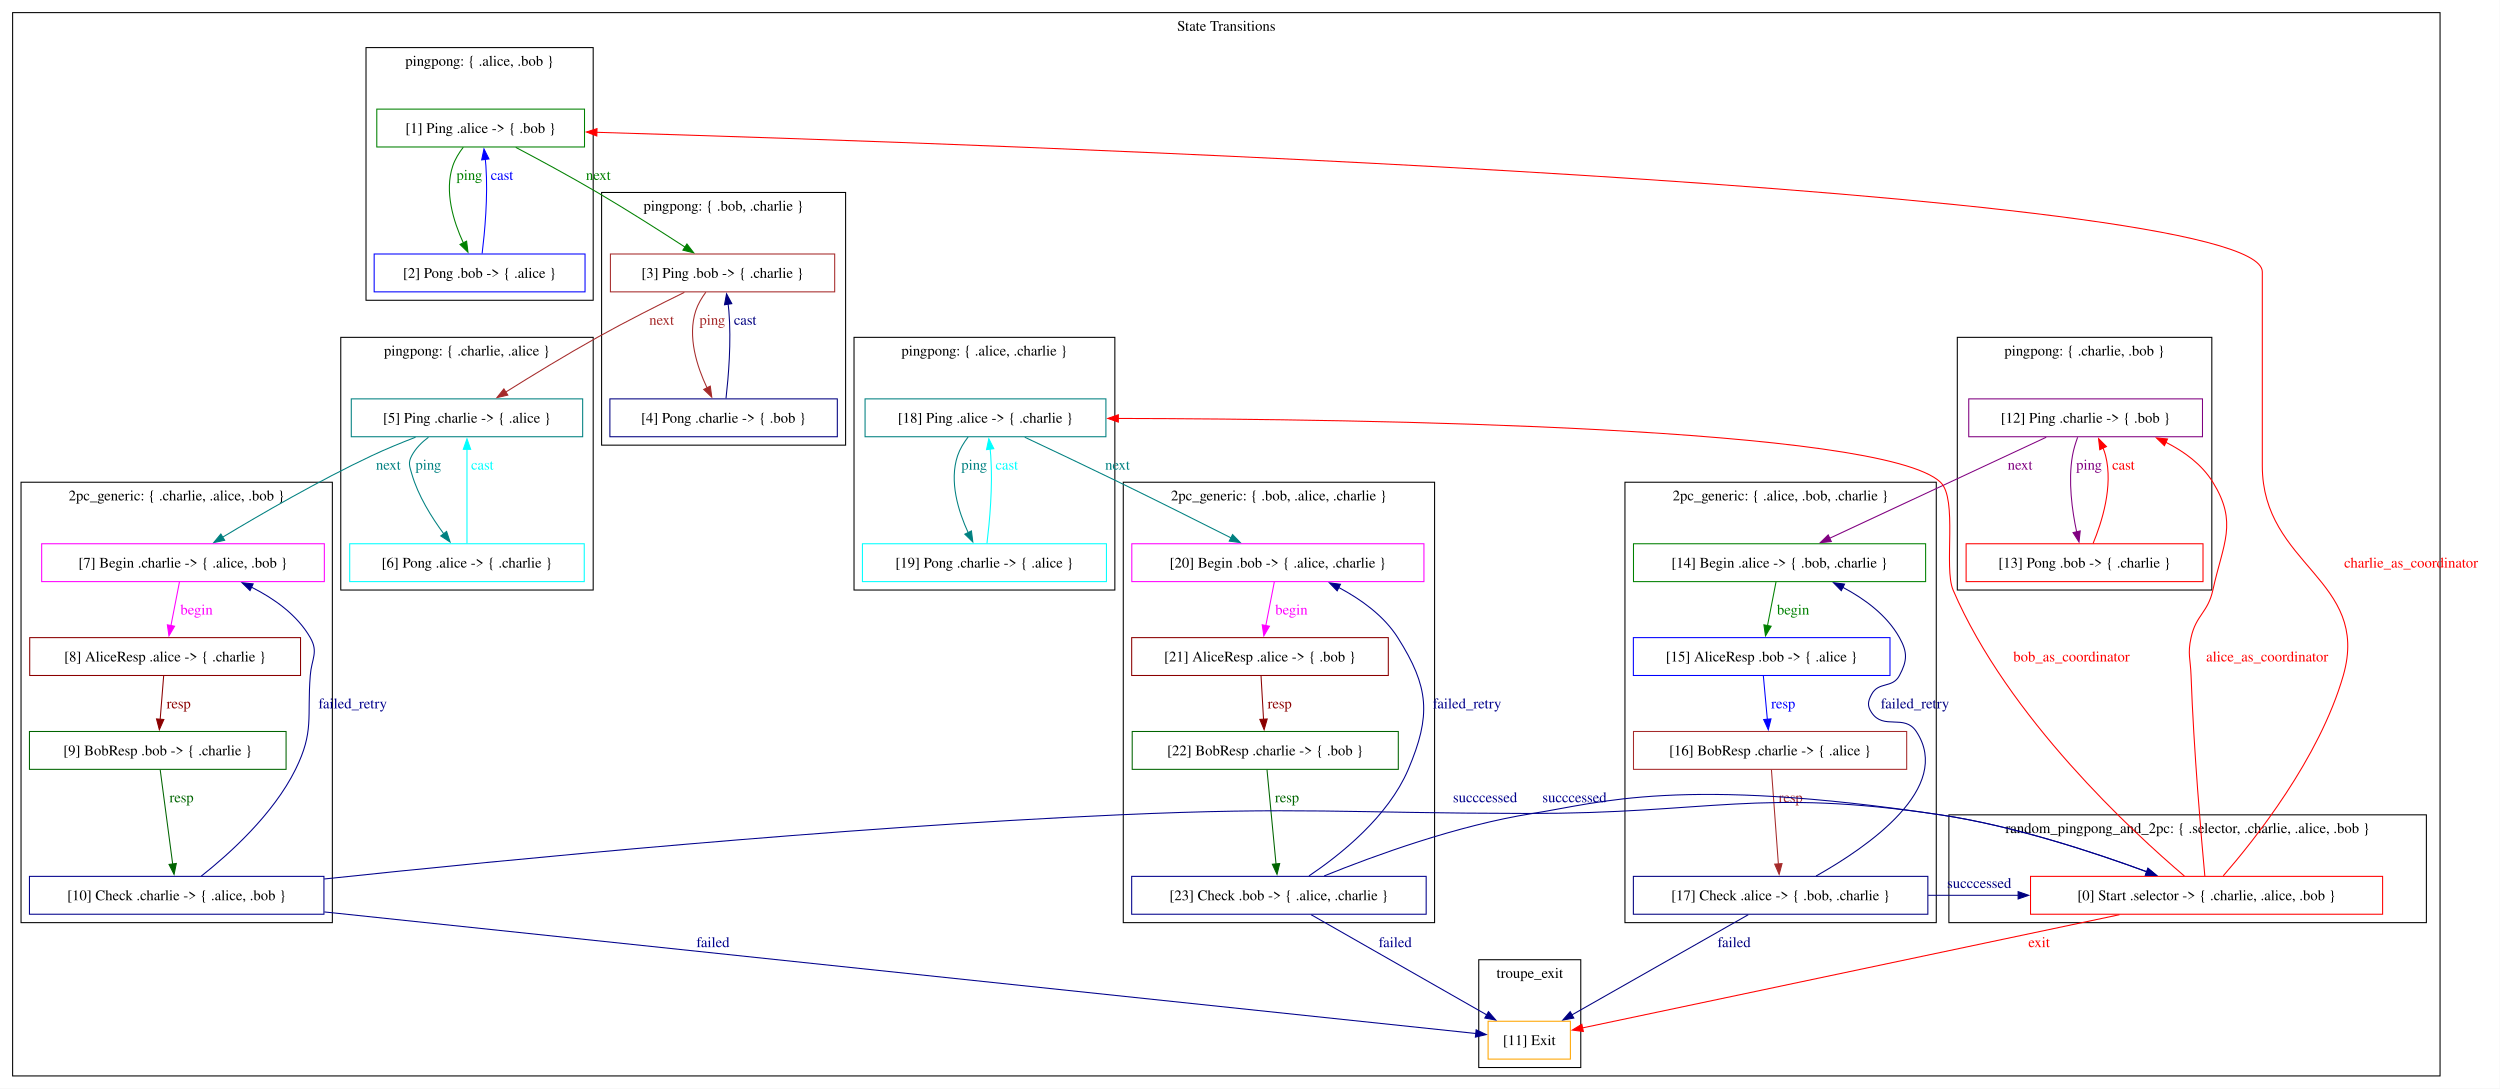
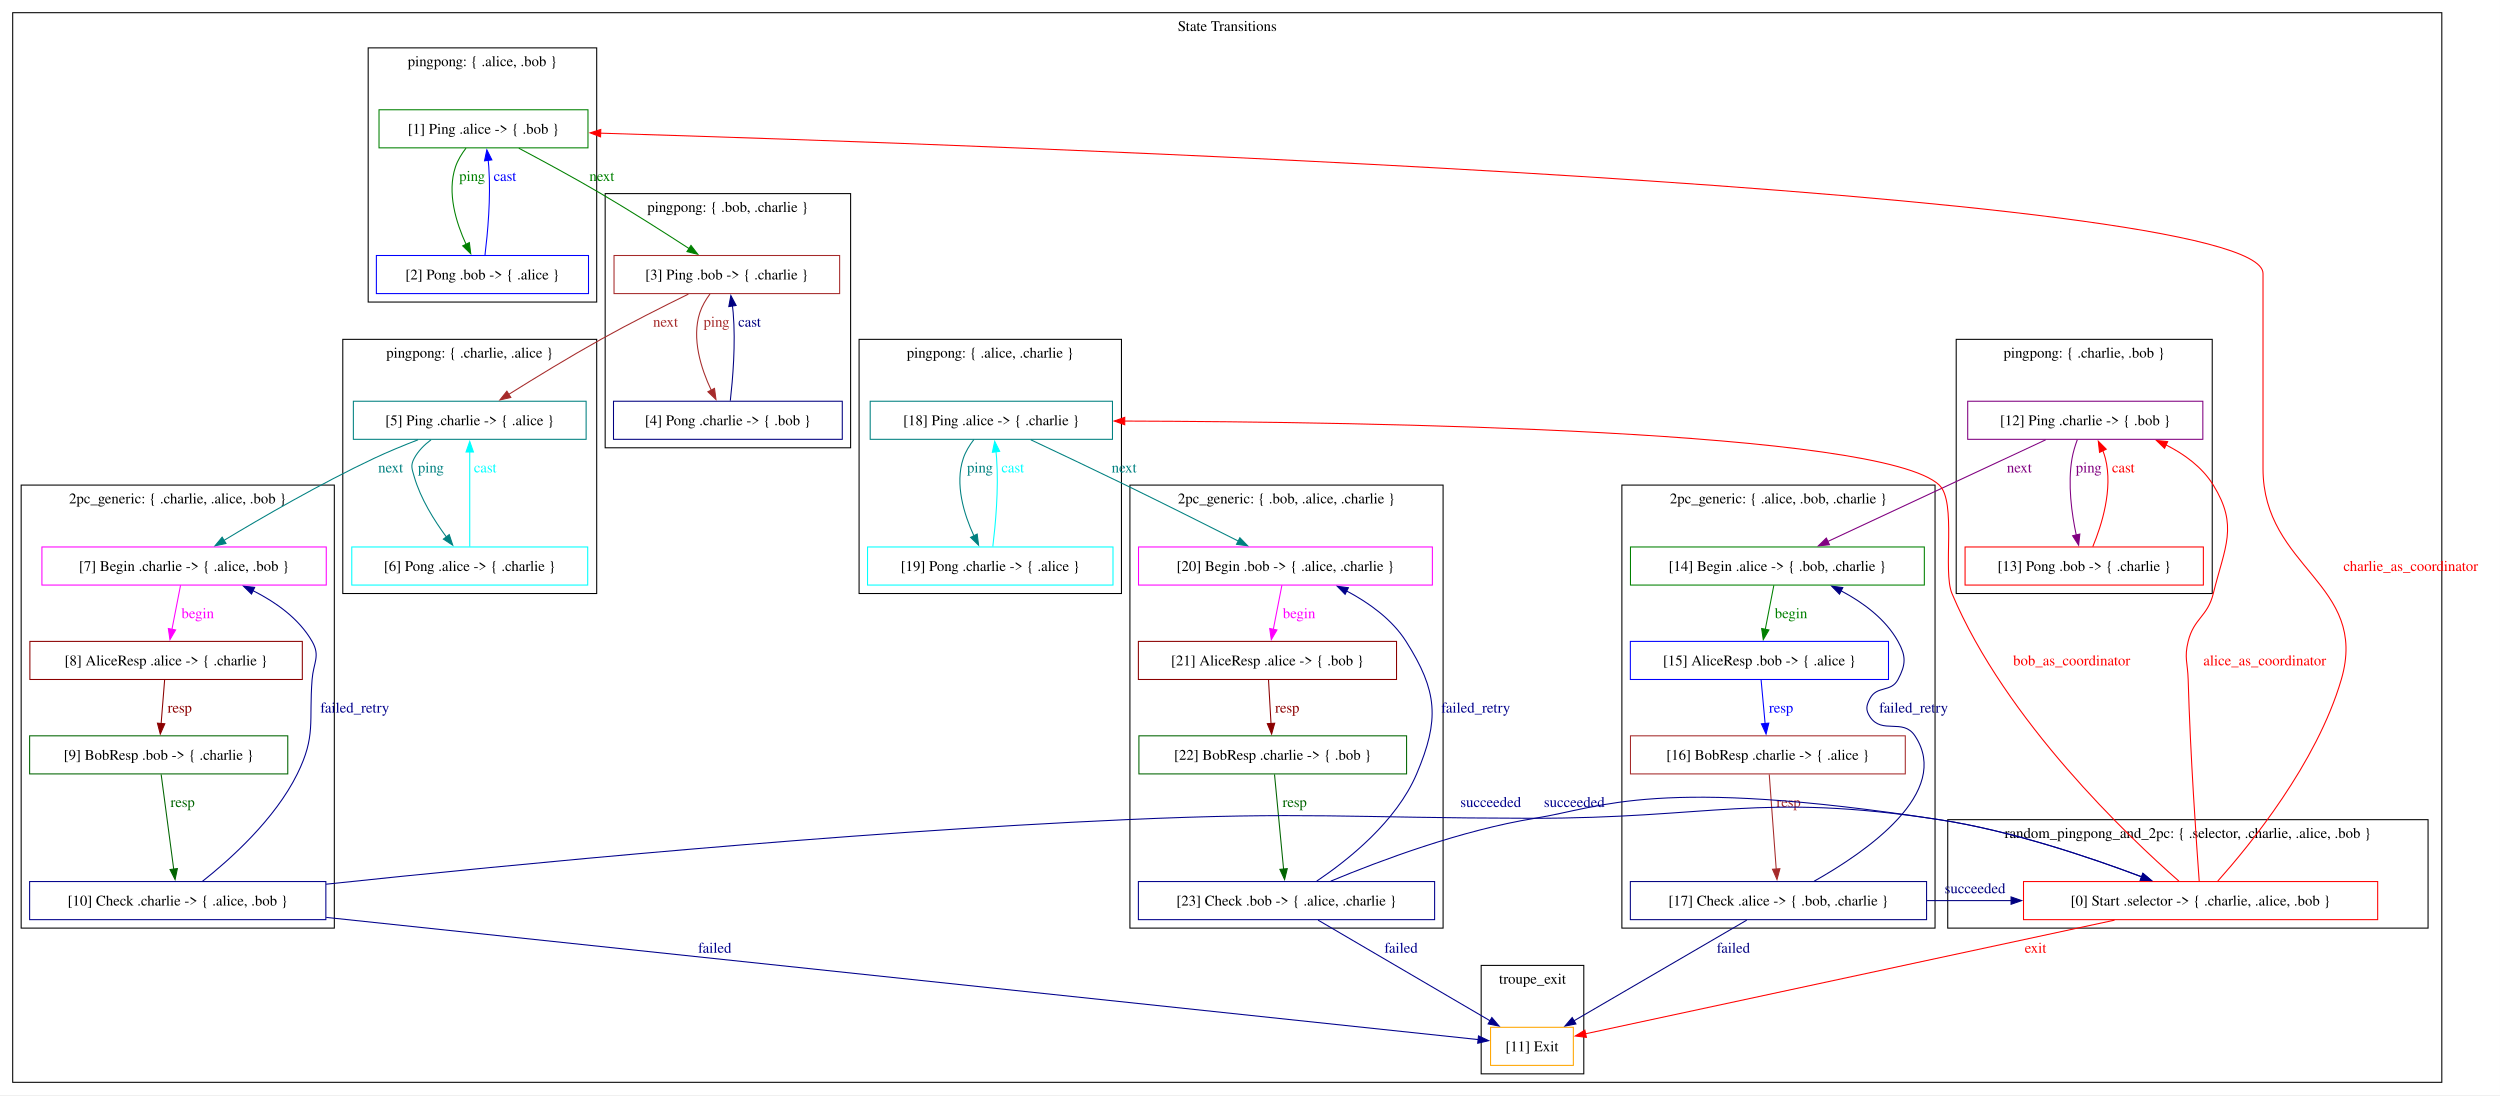
- <svg xmlns="http://www.w3.org/2000/svg" width="2377pt" height="1035pt" viewBox="0.00 0.00 2377.00 1035.00">
+ <svg xmlns="http://www.w3.org/2000/svg" width="2363pt" height="1035pt" viewBox="0.00 0.00 2363.00 1035.00">
  <g id="graph0" class="graph" transform="scale(1 1) rotate(0) translate(4 1031)">
-     <polygon fill="white" stroke="none" points="-4,4 -4,-1031 2372.71,-1031 2372.71,4 -4,4" />
+     <polygon fill="white" stroke="none" points="-4,4 -4,-1031 2358.91,-1031 2358.91,4 -4,4" />
    <g id="clust1" class="cluster">
-       <polygon fill="none" stroke="black" points="8,-8 8,-1019 2316,-1019 2316,-8 8,-8" />
-       <text xml:space="preserve" text-anchor="middle" x="1162" y="-1001.7" font-family="Times,serif" font-size="14.00">State Transitions</text>
+       <polygon fill="none" stroke="black" points="8,-8 8,-1019 2304,-1019 2304,-8 8,-8" />
+       <text xml:space="preserve" text-anchor="middle" x="1156" y="-1001.7" font-family="Times,serif" font-size="14.00">State Transitions</text>
    </g>
    <g id="clust2" class="cluster">
-       <polygon fill="none" stroke="black" points="1541,-153.75 1541,-572.5 1837,-572.5 1837,-153.75 1541,-153.75" />
-       <text xml:space="preserve" text-anchor="middle" x="1689" y="-555.2" font-family="Times,serif" font-size="14.00">2pc_generic: { .alice, .bob, .charlie }</text>
+       <polygon fill="none" stroke="black" points="1529,-153.75 1529,-572.5 1825,-572.5 1825,-153.75 1529,-153.75" />
+       <text xml:space="preserve" text-anchor="middle" x="1677" y="-555.2" font-family="Times,serif" font-size="14.00">2pc_generic: { .alice, .bob, .charlie }</text>
    </g>
    <g id="clust3" class="cluster">
      <polygon fill="none" stroke="black" points="1064,-153.75 1064,-572.5 1360,-572.5 1360,-153.75 1064,-153.75" />
      <text xml:space="preserve" text-anchor="middle" x="1212" y="-555.2" font-family="Times,serif" font-size="14.00">2pc_generic: { .bob, .alice, .charlie }</text>
    </g>
    <g id="clust4" class="cluster">
      <polygon fill="none" stroke="black" points="16,-153.75 16,-572.5 312,-572.5 312,-153.75 16,-153.75" />
      <text xml:space="preserve" text-anchor="middle" x="164" y="-555.2" font-family="Times,serif" font-size="14.00">2pc_generic: { .charlie, .alice, .bob }</text>
    </g>
    <g id="clust5" class="cluster">
      <polygon fill="none" stroke="black" points="344,-745.5 344,-985.75 560,-985.75 560,-745.5 344,-745.5" />
      <text xml:space="preserve" text-anchor="middle" x="452" y="-968.45" font-family="Times,serif" font-size="14.00">pingpong: { .alice, .bob }</text>
    </g>
    <g id="clust6" class="cluster">
      <polygon fill="none" stroke="black" points="808,-470 808,-710.25 1056,-710.25 1056,-470 808,-470" />
      <text xml:space="preserve" text-anchor="middle" x="932" y="-692.95" font-family="Times,serif" font-size="14.00">pingpong: { .alice, .charlie }</text>
    </g>
    <g id="clust7" class="cluster">
      <polygon fill="none" stroke="black" points="568,-607.75 568,-848 800,-848 800,-607.75 568,-607.75" />
      <text xml:space="preserve" text-anchor="middle" x="684" y="-830.7" font-family="Times,serif" font-size="14.00">pingpong: { .bob, .charlie }</text>
    </g>
    <g id="clust8" class="cluster">
      <polygon fill="none" stroke="black" points="320,-470 320,-710.25 560,-710.25 560,-470 320,-470" />
      <text xml:space="preserve" text-anchor="middle" x="440" y="-692.95" font-family="Times,serif" font-size="14.00">pingpong: { .charlie, .alice }</text>
    </g>
    <g id="clust9" class="cluster">
-       <polygon fill="none" stroke="black" points="1857,-470 1857,-710.25 2099,-710.25 2099,-470 1857,-470" />
-       <text xml:space="preserve" text-anchor="middle" x="1978" y="-692.95" font-family="Times,serif" font-size="14.00">pingpong: { .charlie, .bob }</text>
+       <polygon fill="none" stroke="black" points="1845,-470 1845,-710.25 2087,-710.25 2087,-470 1845,-470" />
+       <text xml:space="preserve" text-anchor="middle" x="1966" y="-692.95" font-family="Times,serif" font-size="14.00">pingpong: { .charlie, .bob }</text>
    </g>
    <g id="clust10" class="cluster">
-       <polygon fill="none" stroke="black" points="1849,-153.75 1849,-256.25 2303,-256.25 2303,-153.75 1849,-153.75" />
-       <text xml:space="preserve" text-anchor="middle" x="2076" y="-238.95" font-family="Times,serif" font-size="14.00">random_pingpong_and_2pc: { .selector, .charlie, .alice, .bob }</text>
+       <polygon fill="none" stroke="black" points="1837,-153.75 1837,-256.25 2291,-256.25 2291,-153.75 1837,-153.75" />
+       <text xml:space="preserve" text-anchor="middle" x="2064" y="-238.95" font-family="Times,serif" font-size="14.00">random_pingpong_and_2pc: { .selector, .charlie, .alice, .bob }</text>
    </g>
    <g id="clust11" class="cluster">
-       <polygon fill="none" stroke="black" points="1402,-16 1402,-118.5 1499,-118.5 1499,-16 1402,-16" />
-       <text xml:space="preserve" text-anchor="middle" x="1450.5" y="-101.2" font-family="Times,serif" font-size="14.00">troupe_exit</text>
+       <polygon fill="none" stroke="black" points="1396,-16 1396,-118.5 1493,-118.5 1493,-16 1396,-16" />
+       <text xml:space="preserve" text-anchor="middle" x="1444.5" y="-101.2" font-family="Times,serif" font-size="14.00">troupe_exit</text>
    </g>
    <g id="node1" class="node">
-       <polygon fill="none" stroke="green" points="1826.88,-514 1549.12,-514 1549.12,-478 1826.88,-478 1826.88,-514" />
-       <text xml:space="preserve" text-anchor="middle" x="1688" y="-491.32" font-family="Times,serif" font-size="14.00">[14] Begin .alice -&gt; { .bob, .charlie }</text>
+       <polygon fill="none" stroke="green" points="1814.88,-514 1537.12,-514 1537.12,-478 1814.88,-478 1814.88,-514" />
+       <text xml:space="preserve" text-anchor="middle" x="1676" y="-491.32" font-family="Times,serif" font-size="14.00">[14] Begin .alice -&gt; { .bob, .charlie }</text>
    </g>
    <g id="node2" class="node">
-       <polygon fill="none" stroke="blue" points="1793,-424.75 1549,-424.75 1549,-388.75 1793,-388.75 1793,-424.75" />
-       <text xml:space="preserve" text-anchor="middle" x="1671" y="-402.07" font-family="Times,serif" font-size="14.00">[15] AliceResp .bob -&gt; { .alice }</text>
+       <polygon fill="none" stroke="blue" points="1781,-424.75 1537,-424.75 1537,-388.75 1781,-388.75 1781,-424.75" />
+       <text xml:space="preserve" text-anchor="middle" x="1659" y="-402.07" font-family="Times,serif" font-size="14.00">[15] AliceResp .bob -&gt; { .alice }</text>
    </g>
    <g id="edge23" class="edge">
-       <path fill="none" stroke="green" d="M1684.64,-477.76C1682.34,-465.93 1679.22,-449.95 1676.55,-436.25" />
-       <polygon fill="green" stroke="green" points="1679.99,-435.58 1674.64,-426.44 1673.12,-436.92 1679.99,-435.58" />
-       <text xml:space="preserve" text-anchor="middle" x="1700.9" y="-446.7" font-family="Times,serif" font-size="14.00" fill="green">begin</text>
+       <path fill="none" stroke="green" d="M1672.64,-477.76C1670.34,-465.93 1667.22,-449.95 1664.55,-436.25" />
+       <polygon fill="green" stroke="green" points="1667.99,-435.58 1662.64,-426.44 1661.12,-436.92 1667.99,-435.58" />
+       <text xml:space="preserve" text-anchor="middle" x="1688.9" y="-446.7" font-family="Times,serif" font-size="14.00" fill="green">begin</text>
    </g>
    <g id="node3" class="node">
-       <polygon fill="none" stroke="brown" points="1808.88,-335.5 1549.12,-335.5 1549.12,-299.5 1808.88,-299.5 1808.88,-335.5" />
-       <text xml:space="preserve" text-anchor="middle" x="1679" y="-312.82" font-family="Times,serif" font-size="14.00">[16] BobResp .charlie -&gt; { .alice }</text>
+       <polygon fill="none" stroke="brown" points="1796.88,-335.5 1537.12,-335.5 1537.12,-299.5 1796.88,-299.5 1796.88,-335.5" />
+       <text xml:space="preserve" text-anchor="middle" x="1667" y="-312.82" font-family="Times,serif" font-size="14.00">[16] BobResp .charlie -&gt; { .alice }</text>
    </g>
    <g id="edge24" class="edge">
-       <path fill="none" stroke="blue" d="M1672.58,-388.51C1673.67,-376.68 1675.13,-360.7 1676.39,-347" />
-       <polygon fill="blue" stroke="blue" points="1679.86,-347.49 1677.28,-337.21 1672.89,-346.85 1679.86,-347.49" />
-       <text xml:space="preserve" text-anchor="middle" x="1691.47" y="-357.45" font-family="Times,serif" font-size="14.00" fill="blue">resp</text>
+       <path fill="none" stroke="blue" d="M1660.58,-388.51C1661.67,-376.68 1663.13,-360.7 1664.39,-347" />
+       <polygon fill="blue" stroke="blue" points="1667.86,-347.49 1665.28,-337.21 1660.89,-346.85 1667.86,-347.49" />
+       <text xml:space="preserve" text-anchor="middle" x="1679.47" y="-357.45" font-family="Times,serif" font-size="14.00" fill="blue">resp</text>
    </g>
    <g id="node4" class="node">
-       <polygon fill="none" stroke="navy" points="1829,-197.75 1549,-197.75 1549,-161.75 1829,-161.75 1829,-197.75" />
-       <text xml:space="preserve" text-anchor="middle" x="1689" y="-175.07" font-family="Times,serif" font-size="14.00">[17] Check .alice -&gt; { .bob, .charlie }</text>
+       <polygon fill="none" stroke="navy" points="1817,-197.75 1537,-197.75 1537,-161.75 1817,-161.75 1817,-197.75" />
+       <text xml:space="preserve" text-anchor="middle" x="1677" y="-175.07" font-family="Times,serif" font-size="14.00">[17] Check .alice -&gt; { .bob, .charlie }</text>
    </g>
    <g id="edge25" class="edge">
-       <path fill="none" stroke="brown" d="M1680.29,-299.03C1681.95,-276.43 1684.88,-236.74 1686.87,-209.62" />
-       <polygon fill="brown" stroke="brown" points="1690.36,-209.89 1687.61,-199.66 1683.38,-209.38 1690.36,-209.89" />
-       <text xml:space="preserve" text-anchor="middle" x="1698.56" y="-268.2" font-family="Times,serif" font-size="14.00" fill="brown">resp</text>
+       <path fill="none" stroke="brown" d="M1668.29,-299.03C1669.95,-276.43 1672.88,-236.74 1674.87,-209.62" />
+       <polygon fill="brown" stroke="brown" points="1678.36,-209.89 1675.61,-199.66 1671.38,-209.38 1678.36,-209.89" />
+       <text xml:space="preserve" text-anchor="middle" x="1686.56" y="-268.2" font-family="Times,serif" font-size="14.00" fill="brown">resp</text>
    </g>
    <g id="edge28" class="edge">
-       <path fill="none" stroke="navy" d="M1722.71,-198.08C1771.8,-225.68 1853.45,-281.99 1818,-335.5 1806.67,-352.6 1786.83,-336.4 1775.5,-353.5 1771.27,-359.89 1771.91,-363.97 1775.5,-370.75 1782.16,-383.33 1795.34,-376.17 1802,-388.75 1809.49,-402.89 1809.8,-410.78 1802,-424.75 1790.17,-445.94 1769.02,-461.54 1748.13,-472.57" />
-       <polygon fill="navy" stroke="navy" points="1746.69,-469.37 1739.29,-476.95 1749.8,-475.64 1746.69,-469.37" />
-       <text xml:space="preserve" text-anchor="middle" x="1816.75" y="-357.45" font-family="Times,serif" font-size="14.00" fill="navy">failed_retry</text>
+       <path fill="none" stroke="navy" d="M1710.71,-198.08C1759.8,-225.68 1841.45,-281.99 1806,-335.5 1794.67,-352.6 1774.83,-336.4 1763.5,-353.5 1759.27,-359.89 1759.91,-363.97 1763.5,-370.75 1770.16,-383.33 1783.34,-376.17 1790,-388.75 1797.49,-402.89 1797.8,-410.78 1790,-424.75 1778.17,-445.94 1757.02,-461.54 1736.13,-472.57" />
+       <polygon fill="navy" stroke="navy" points="1734.69,-469.37 1727.29,-476.95 1737.8,-475.64 1734.69,-469.37" />
+       <text xml:space="preserve" text-anchor="middle" x="1804.75" y="-357.45" font-family="Times,serif" font-size="14.00" fill="navy">failed_retry</text>
    </g>
    <g id="node23" class="node">
-       <polygon fill="none" stroke="red" points="2261.38,-197.75 1926.62,-197.75 1926.62,-161.75 2261.38,-161.75 2261.38,-197.75" />
-       <text xml:space="preserve" text-anchor="middle" x="2094" y="-175.07" font-family="Times,serif" font-size="14.00">[0] Start .selector -&gt; { .charlie, .alice, .bob }</text>
+       <polygon fill="none" stroke="red" points="2243.38,-197.75 1908.62,-197.75 1908.62,-161.75 2243.38,-161.75 2243.38,-197.75" />
+       <text xml:space="preserve" text-anchor="middle" x="2076" y="-175.07" font-family="Times,serif" font-size="14.00">[0] Start .selector -&gt; { .charlie, .alice, .bob }</text>
    </g>
    <g id="edge26" class="edge">
-       <path fill="none" stroke="navy" d="M1829.23,-179.75C1856.87,-179.75 1886.23,-179.75 1914.95,-179.75" />
-       <polygon fill="navy" stroke="navy" points="1914.83,-183.25 1924.83,-179.75 1914.83,-176.25 1914.83,-183.25" />
-       <text xml:space="preserve" text-anchor="middle" x="1877.81" y="-186.7" font-family="Times,serif" font-size="14.00" fill="navy">succcessed</text>
+       <path fill="none" stroke="navy" d="M1817.39,-179.75C1843.12,-179.75 1870.29,-179.75 1896.97,-179.75" />
+       <polygon fill="navy" stroke="navy" points="1896.85,-183.25 1906.85,-179.75 1896.85,-176.25 1896.85,-183.25" />
+       <text xml:space="preserve" text-anchor="middle" x="1862.81" y="-186.7" font-family="Times,serif" font-size="14.00" fill="navy">succeeded</text>
    </g>
    <g id="node24" class="node">
-       <polygon fill="none" stroke="orange" points="1489.12,-60 1410.88,-60 1410.88,-24 1489.12,-24 1489.12,-60" />
-       <text xml:space="preserve" text-anchor="middle" x="1450" y="-37.33" font-family="Times,serif" font-size="14.00">[11] Exit</text>
+       <polygon fill="none" stroke="orange" points="1483.12,-60 1404.88,-60 1404.88,-24 1483.12,-24 1483.12,-60" />
+       <text xml:space="preserve" text-anchor="middle" x="1444" y="-37.33" font-family="Times,serif" font-size="14.00">[11] Exit</text>
    </g>
    <g id="edge27" class="edge">
-       <path fill="none" stroke="navy" d="M1658.24,-161.28C1615.49,-137 1538.02,-92.99 1490.57,-66.04" />
-       <polygon fill="navy" stroke="navy" points="1492.38,-63.05 1481.95,-61.15 1488.92,-69.13 1492.38,-63.05" />
-       <text xml:space="preserve" text-anchor="middle" x="1644.78" y="-130.45" font-family="Times,serif" font-size="14.00" fill="navy">failed</text>
+       <path fill="none" stroke="navy" d="M1647.02,-161.28C1605.34,-137 1529.81,-92.99 1483.55,-66.04" />
+       <polygon fill="navy" stroke="navy" points="1485.58,-63.17 1475.18,-61.16 1482.05,-69.22 1485.58,-63.17" />
+       <text xml:space="preserve" text-anchor="middle" x="1634.39" y="-130.45" font-family="Times,serif" font-size="14.00" fill="navy">failed</text>
    </g>
    <g id="node5" class="node">
      <polygon fill="none" stroke="magenta" points="1349.88,-514 1072.12,-514 1072.12,-478 1349.88,-478 1349.88,-514" />
      <text xml:space="preserve" text-anchor="middle" x="1211" y="-491.32" font-family="Times,serif" font-size="14.00">[20] Begin .bob -&gt; { .alice, .charlie }</text>
    </g>
    <g id="node6" class="node">
      <polygon fill="none" stroke="darkred" points="1316,-424.75 1072,-424.75 1072,-388.75 1316,-388.75 1316,-424.75" />
      <text xml:space="preserve" text-anchor="middle" x="1194" y="-402.07" font-family="Times,serif" font-size="14.00">[21] AliceResp .alice -&gt; { .bob }</text>
    </g>
    <g id="edge32" class="edge">
      <path fill="none" stroke="magenta" d="M1207.64,-477.76C1205.34,-465.93 1202.22,-449.95 1199.55,-436.25" />
      <polygon fill="magenta" stroke="magenta" points="1202.99,-435.58 1197.64,-426.44 1196.12,-436.92 1202.99,-435.58" />
      <text xml:space="preserve" text-anchor="middle" x="1223.9" y="-446.7" font-family="Times,serif" font-size="14.00" fill="magenta">begin</text>
    </g>
    <g id="node7" class="node">
      <polygon fill="none" stroke="darkgreen" points="1325.5,-335.5 1072.5,-335.5 1072.5,-299.5 1325.5,-299.5 1325.5,-335.5" />
      <text xml:space="preserve" text-anchor="middle" x="1199" y="-312.82" font-family="Times,serif" font-size="14.00">[22] BobResp .charlie -&gt; { .bob }</text>
    </g>
    <g id="edge33" class="edge">
      <path fill="none" stroke="darkred" d="M1194.99,-388.51C1195.67,-376.68 1196.58,-360.7 1197.37,-347" />
      <polygon fill="darkred" stroke="darkred" points="1200.85,-347.4 1197.93,-337.21 1193.86,-347 1200.85,-347.4" />
      <text xml:space="preserve" text-anchor="middle" x="1212.7" y="-357.45" font-family="Times,serif" font-size="14.00" fill="darkred">resp</text>
    </g>
    <g id="node8" class="node">
      <polygon fill="none" stroke="darkblue" points="1352,-197.75 1072,-197.75 1072,-161.75 1352,-161.75 1352,-197.75" />
      <text xml:space="preserve" text-anchor="middle" x="1212" y="-175.07" font-family="Times,serif" font-size="14.00">[23] Check .bob -&gt; { .alice, .charlie }</text>
    </g>
    <g id="edge34" class="edge">
      <path fill="none" stroke="darkgreen" d="M1200.67,-299.03C1202.85,-276.33 1206.67,-236.38 1209.27,-209.25" />
      <polygon fill="darkgreen" stroke="darkgreen" points="1212.72,-209.95 1210.19,-199.66 1205.75,-209.28 1212.72,-209.95" />
      <text xml:space="preserve" text-anchor="middle" x="1219.7" y="-268.2" font-family="Times,serif" font-size="14.00" fill="darkgreen">resp</text>
    </g>
    <g id="edge37" class="edge">
      <path fill="none" stroke="darkblue" d="M1240.59,-198.19C1270.57,-218.34 1315.92,-254.56 1335,-299.5 1356.82,-350.9 1354.9,-377.59 1325,-424.75 1311.79,-445.59 1289.94,-461.22 1268.88,-472.39" />
      <polygon fill="darkblue" stroke="darkblue" points="1267.38,-469.23 1260,-476.83 1270.51,-475.48 1267.38,-469.23" />
      <text xml:space="preserve" text-anchor="middle" x="1390.9" y="-357.45" font-family="Times,serif" font-size="14.00" fill="darkblue">failed_retry</text>
    </g>
    <g id="edge35" class="edge">
-       <path fill="none" stroke="darkblue" d="M1255.02,-198.16C1302.51,-217.39 1381.74,-246.31 1453.25,-257.56 1517.29,-267.63 1593.42,-293.4 1841,-256.25 1910.12,-245.88 1986.56,-220.76 2037.14,-202.12" />
-       <polygon fill="darkblue" stroke="darkblue" points="2038.27,-205.44 2046.42,-198.66 2035.83,-198.88 2038.27,-205.44" />
-       <text xml:space="preserve" text-anchor="middle" x="1493" y="-268.2" font-family="Times,serif" font-size="14.00" fill="darkblue">succcessed</text>
+       <path fill="none" stroke="darkblue" d="M1253.83,-198.15C1300.03,-217.39 1377.11,-246.31 1446.88,-257.56 1511.16,-267.93 1561.16,-297.36 1829,-256.25 1896.45,-245.9 1970.88,-220.87 2020.22,-202.24" />
+       <polygon fill="darkblue" stroke="darkblue" points="2021.47,-205.51 2029.56,-198.67 2018.97,-198.97 2021.47,-205.51" />
+       <text xml:space="preserve" text-anchor="middle" x="1484" y="-268.2" font-family="Times,serif" font-size="14.00" fill="darkblue">succeeded</text>
    </g>
    <g id="edge36" class="edge">
-       <path fill="none" stroke="darkblue" d="M1242.63,-161.28C1285.2,-137 1362.35,-92.99 1409.6,-66.04" />
-       <polygon fill="darkblue" stroke="darkblue" points="1411.22,-69.15 1418.18,-61.15 1407.76,-63.07 1411.22,-69.15" />
-       <text xml:space="preserve" text-anchor="middle" x="1322.56" y="-130.45" font-family="Times,serif" font-size="14.00" fill="darkblue">failed</text>
+       <path fill="none" stroke="darkblue" d="M1241.85,-161.28C1283.27,-137.05 1358.25,-93.18 1404.33,-66.21" />
+       <polygon fill="darkblue" stroke="darkblue" points="1406.09,-69.24 1412.95,-61.17 1402.55,-63.2 1406.09,-69.24" />
+       <text xml:space="preserve" text-anchor="middle" x="1320.27" y="-130.45" font-family="Times,serif" font-size="14.00" fill="darkblue">failed</text>
    </g>
    <g id="node9" class="node">
      <polygon fill="none" stroke="magenta" points="304.38,-514 35.62,-514 35.62,-478 304.38,-478 304.38,-514" />
      <text xml:space="preserve" text-anchor="middle" x="170" y="-491.32" font-family="Times,serif" font-size="14.00">[7] Begin .charlie -&gt; { .alice, .bob }</text>
    </g>
    <g id="node10" class="node">
      <polygon fill="none" stroke="darkred" points="281.75,-424.75 24.25,-424.75 24.25,-388.75 281.75,-388.75 281.75,-424.75" />
      <text xml:space="preserve" text-anchor="middle" x="153" y="-402.07" font-family="Times,serif" font-size="14.00">[8] AliceResp .alice -&gt; { .charlie }</text>
    </g>
    <g id="edge14" class="edge">
      <path fill="none" stroke="magenta" d="M166.64,-477.76C164.34,-465.93 161.22,-449.95 158.55,-436.25" />
      <polygon fill="magenta" stroke="magenta" points="161.99,-435.58 156.64,-426.44 155.12,-436.92 161.99,-435.58" />
      <text xml:space="preserve" text-anchor="middle" x="182.9" y="-446.7" font-family="Times,serif" font-size="14.00" fill="magenta">begin</text>
    </g>
    <g id="node11" class="node">
      <polygon fill="none" stroke="darkgreen" points="268,-335.5 24,-335.5 24,-299.5 268,-299.5 268,-335.5" />
      <text xml:space="preserve" text-anchor="middle" x="146" y="-312.82" font-family="Times,serif" font-size="14.00">[9] BobResp .bob -&gt; { .charlie }</text>
    </g>
    <g id="edge15" class="edge">
      <path fill="none" stroke="darkred" d="M151.62,-388.51C150.67,-376.68 149.39,-360.7 148.29,-347" />
      <polygon fill="darkred" stroke="darkred" points="151.79,-346.9 147.5,-337.21 144.81,-347.46 151.79,-346.9" />
      <text xml:space="preserve" text-anchor="middle" x="165.88" y="-357.45" font-family="Times,serif" font-size="14.00" fill="darkred">resp</text>
    </g>
    <g id="node12" class="node">
      <polygon fill="none" stroke="darkblue" points="304,-197.75 24,-197.75 24,-161.75 304,-161.75 304,-197.75" />
      <text xml:space="preserve" text-anchor="middle" x="164" y="-175.07" font-family="Times,serif" font-size="14.00">[10] Check .charlie -&gt; { .alice, .bob }</text>
    </g>
    <g id="edge16" class="edge">
      <path fill="none" stroke="darkgreen" d="M148.32,-299.03C151.33,-276.33 156.62,-236.38 160.22,-209.25" />
      <polygon fill="darkgreen" stroke="darkgreen" points="163.65,-210.03 161.49,-199.65 156.71,-209.11 163.65,-210.03" />
      <text xml:space="preserve" text-anchor="middle" x="168.61" y="-268.2" font-family="Times,serif" font-size="14.00" fill="darkgreen">resp</text>
    </g>
    <g id="edge19" class="edge">
      <path fill="none" stroke="darkblue" d="M187.38,-198C213.8,-218.88 255.86,-256.62 277,-299.5 294.76,-335.51 287.88,-348.72 291,-388.75 292.24,-404.7 298.98,-410.88 291,-424.75 278.6,-446.28 256.79,-461.83 235.07,-472.73" />
      <polygon fill="darkblue" stroke="darkblue" points="233.72,-469.49 226.16,-476.92 236.7,-475.83 233.72,-469.49" />
      <text xml:space="preserve" text-anchor="middle" x="331.36" y="-357.45" font-family="Times,serif" font-size="14.00" fill="darkblue">failed_retry</text>
    </g>
    <g id="edge17" class="edge">
-       <path fill="none" stroke="darkblue" d="M304.22,-195.26C480.39,-213.93 792.13,-244.26 1060,-256.25 1232.16,-263.95 1275.42,-257.85 1447.75,-257.56 1622.53,-257.27 1668.14,-282.11 1841,-256.25 1910.13,-245.91 1986.56,-220.79 2037.14,-202.14" />
-       <polygon fill="darkblue" stroke="darkblue" points="2038.28,-205.45 2046.42,-198.68 2035.83,-198.89 2038.28,-205.45" />
-       <text xml:space="preserve" text-anchor="middle" x="1408" y="-268.2" font-family="Times,serif" font-size="14.00" fill="darkblue">succcessed</text>
+       <path fill="none" stroke="darkblue" d="M304.22,-195.26C480.39,-213.93 792.13,-244.26 1060,-256.25 1229.66,-263.84 1272.29,-257.85 1442.12,-257.56 1614.07,-257.27 1659.03,-282.26 1829,-256.25 1896.45,-245.93 1970.88,-220.89 2020.23,-202.26" />
+       <polygon fill="darkblue" stroke="darkblue" points="2021.47,-205.53 2029.56,-198.69 2018.97,-198.99 2021.47,-205.53" />
+       <text xml:space="preserve" text-anchor="middle" x="1405" y="-268.2" font-family="Times,serif" font-size="14.00" fill="darkblue">succeeded</text>
    </g>
    <g id="edge18" class="edge">
-       <path fill="none" stroke="darkblue" d="M304.38,-163.93C587.69,-134.03 1216.41,-67.66 1399.22,-48.36" />
-       <polygon fill="darkblue" stroke="darkblue" points="1399.53,-51.85 1409.11,-47.32 1398.79,-44.89 1399.53,-51.85" />
-       <text xml:space="preserve" text-anchor="middle" x="673.87" y="-130.45" font-family="Times,serif" font-size="14.00" fill="darkblue">failed</text>
+       <path fill="none" stroke="darkblue" d="M304.34,-163.87C586.49,-133.94 1211.06,-67.7 1393.21,-48.39" />
+       <polygon fill="darkblue" stroke="darkblue" points="1393.48,-51.88 1403.06,-47.34 1392.74,-44.92 1393.48,-51.88" />
+       <text xml:space="preserve" text-anchor="middle" x="671.59" y="-130.45" font-family="Times,serif" font-size="14.00" fill="darkblue">failed</text>
    </g>
    <g id="node13" class="node">
      <polygon fill="none" stroke="green" points="551.75,-927.25 354.25,-927.25 354.25,-891.25 551.75,-891.25 551.75,-927.25" />
      <text xml:space="preserve" text-anchor="middle" x="453" y="-904.58" font-family="Times,serif" font-size="14.00">[1] Ping .alice -&gt; { .bob }</text>
    </g>
    <g id="node14" class="node">
      <polygon fill="none" stroke="blue" points="552.25,-789.5 351.75,-789.5 351.75,-753.5 552.25,-753.5 552.25,-789.5" />
      <text xml:space="preserve" text-anchor="middle" x="452" y="-766.83" font-family="Times,serif" font-size="14.00">[2] Pong .bob -&gt; { .alice }</text>
    </g>
    <g id="edge5" class="edge">
      <path fill="none" stroke="green" d="M436.5,-891.03C432.43,-885.73 428.64,-879.61 426.5,-873.25 418.32,-848.89 427.13,-820.46 436.56,-800.02" />
      <polygon fill="green" stroke="green" points="439.63,-801.71 440.94,-791.2 433.36,-798.6 439.63,-801.71" />
      <text xml:space="preserve" text-anchor="middle" x="442.25" y="-859.95" font-family="Times,serif" font-size="14.00" fill="green">ping</text>
    </g>
    <g id="node17" class="node">
      <polygon fill="none" stroke="brown" points="789.62,-789.5 576.38,-789.5 576.38,-753.5 789.62,-753.5 789.62,-789.5" />
      <text xml:space="preserve" text-anchor="middle" x="683" y="-766.83" font-family="Times,serif" font-size="14.00">[3] Ping .bob -&gt; { .charlie }</text>
    </g>
    <g id="edge6" class="edge">
      <path fill="none" stroke="green" d="M486.36,-890.91C508.57,-879.17 538.29,-863.11 564,-848 592.42,-831.3 623.9,-811.26 647.33,-796.02" />
      <polygon fill="green" stroke="green" points="649.12,-799.04 655.58,-790.64 645.3,-793.17 649.12,-799.04" />
      <text xml:space="preserve" text-anchor="middle" x="564.88" y="-859.95" font-family="Times,serif" font-size="14.00" fill="green">next</text>
    </g>
    <g id="edge7" class="edge">
      <path fill="none" stroke="blue" d="M454.42,-789.98C456.89,-810.08 460.07,-844.06 458,-873.25 457.85,-875.32 457.66,-877.45 457.43,-879.59" />
      <polygon fill="blue" stroke="blue" points="453.98,-878.99 456.17,-889.35 460.92,-879.88 453.98,-878.99" />
      <text xml:space="preserve" text-anchor="middle" x="473.27" y="-859.95" font-family="Times,serif" font-size="14.00" fill="blue">cast</text>
    </g>
    <g id="node15" class="node">
      <polygon fill="none" stroke="teal" points="1047.5,-651.75 818.5,-651.75 818.5,-615.75 1047.5,-615.75 1047.5,-651.75" />
      <text xml:space="preserve" text-anchor="middle" x="933" y="-629.08" font-family="Times,serif" font-size="14.00">[18] Ping .alice -&gt; { .charlie }</text>
    </g>
    <g id="edge30" class="edge">
      <path fill="none" stroke="teal" d="M970.33,-615.29C995.68,-603.37 1029.94,-587.14 1060,-572.5 1095.94,-554.99 1136.46,-534.7 1166.47,-519.57" />
      <polygon fill="teal" stroke="teal" points="1167.92,-522.76 1175.27,-515.13 1164.76,-516.51 1167.92,-522.76" />
      <text xml:space="preserve" text-anchor="middle" x="1058.55" y="-584.45" font-family="Times,serif" font-size="14.00" fill="teal">next</text>
    </g>
    <g id="node16" class="node">
      <polygon fill="none" stroke="cyan" points="1048,-514 816,-514 816,-478 1048,-478 1048,-514" />
      <text xml:space="preserve" text-anchor="middle" x="932" y="-491.32" font-family="Times,serif" font-size="14.00">[19] Pong .charlie -&gt; { .alice }</text>
    </g>
    <g id="edge29" class="edge">
      <path fill="none" stroke="teal" d="M916.5,-615.53C912.43,-610.23 908.64,-604.11 906.5,-597.75 898.32,-573.39 907.13,-544.96 916.56,-524.52" />
      <polygon fill="teal" stroke="teal" points="919.63,-526.21 920.94,-515.7 913.36,-523.1 919.63,-526.21" />
      <text xml:space="preserve" text-anchor="middle" x="922.25" y="-584.45" font-family="Times,serif" font-size="14.00" fill="teal">ping</text>
    </g>
    <g id="edge31" class="edge">
      <path fill="none" stroke="cyan" d="M934.42,-514.48C936.89,-534.58 940.07,-568.56 938,-597.75 937.85,-599.82 937.66,-601.95 937.43,-604.09" />
      <polygon fill="cyan" stroke="cyan" points="933.98,-603.49 936.17,-613.85 940.92,-604.38 933.98,-603.49" />
      <text xml:space="preserve" text-anchor="middle" x="953.27" y="-584.45" font-family="Times,serif" font-size="14.00" fill="cyan">cast</text>
    </g>
    <g id="node18" class="node">
      <polygon fill="none" stroke="navy" points="792.12,-651.75 575.88,-651.75 575.88,-615.75 792.12,-615.75 792.12,-651.75" />
      <text xml:space="preserve" text-anchor="middle" x="684" y="-629.08" font-family="Times,serif" font-size="14.00">[4] Pong .charlie -&gt; { .bob }</text>
    </g>
    <g id="edge8" class="edge">
      <path fill="none" stroke="brown" d="M667.11,-753.19C663.2,-747.89 659.55,-741.79 657.5,-735.5 649.52,-711.01 658.62,-682.59 668.27,-662.19" />
      <polygon fill="brown" stroke="brown" points="671.33,-663.89 672.74,-653.39 665.09,-660.72 671.33,-663.89" />
      <text xml:space="preserve" text-anchor="middle" x="673.25" y="-722.2" font-family="Times,serif" font-size="14.00" fill="brown">ping</text>
    </g>
    <g id="node19" class="node">
      <polygon fill="none" stroke="teal" points="550,-651.75 330,-651.75 330,-615.75 550,-615.75 550,-651.75" />
      <text xml:space="preserve" text-anchor="middle" x="440" y="-629.08" font-family="Times,serif" font-size="14.00">[5] Ping .charlie -&gt; { .alice }</text>
    </g>
    <g id="edge9" class="edge">
      <path fill="none" stroke="brown" d="M646.68,-753.03C622.92,-741.37 591.32,-725.45 564,-710.25 534.19,-693.66 501.24,-673.51 476.8,-658.2" />
      <polygon fill="brown" stroke="brown" points="478.83,-655.34 468.5,-652.97 475.1,-661.26 478.83,-655.34" />
      <text xml:space="preserve" text-anchor="middle" x="625.07" y="-722.2" font-family="Times,serif" font-size="14.00" fill="brown">next</text>
    </g>
    <g id="edge10" class="edge">
      <path fill="none" stroke="navy" d="M686.29,-652.25C688.6,-672.36 691.48,-706.36 689,-735.5 688.82,-737.58 688.59,-739.71 688.31,-741.86" />
      <polygon fill="navy" stroke="navy" points="684.87,-741.22 686.81,-751.63 691.79,-742.28 684.87,-741.22" />
      <text xml:space="preserve" text-anchor="middle" x="704.49" y="-722.2" font-family="Times,serif" font-size="14.00" fill="navy">cast</text>
    </g>
    <g id="edge12" class="edge">
      <path fill="none" stroke="teal" d="M391.09,-615.3C377.46,-610.04 362.76,-604 349.5,-597.75 298.97,-573.95 243.23,-541.65 207.47,-520.11" />
      <polygon fill="teal" stroke="teal" points="209.6,-517.3 199.24,-515.12 205.98,-523.29 209.6,-517.3" />
      <text xml:space="preserve" text-anchor="middle" x="365.25" y="-584.45" font-family="Times,serif" font-size="14.00" fill="teal">next</text>
    </g>
    <g id="node20" class="node">
      <polygon fill="none" stroke="cyan" points="551.5,-514 328.5,-514 328.5,-478 551.5,-478 551.5,-514" />
      <text xml:space="preserve" text-anchor="middle" x="440" y="-491.32" font-family="Times,serif" font-size="14.00">[6] Pong .alice -&gt; { .charlie }</text>
    </g>
    <g id="edge11" class="edge">
      <path fill="none" stroke="teal" d="M403.39,-615.28C397,-610.51 391.22,-604.7 387.5,-597.75 383.88,-590.99 385.38,-587.87 387.5,-580.5 393.51,-559.65 406.43,-538.99 417.95,-523.43" />
      <polygon fill="teal" stroke="teal" points="420.61,-525.71 423.94,-515.65 415.07,-521.44 420.61,-525.71" />
      <text xml:space="preserve" text-anchor="middle" x="403.25" y="-584.45" font-family="Times,serif" font-size="14.00" fill="teal">ping</text>
    </g>
    <g id="edge13" class="edge">
      <path fill="none" stroke="cyan" d="M440,-514.4C440,-536.97 440,-576.66 440,-603.8" />
      <polygon fill="cyan" stroke="cyan" points="436.5,-603.77 440,-613.77 443.5,-603.77 436.5,-603.77" />
      <text xml:space="preserve" text-anchor="middle" x="454.62" y="-584.45" font-family="Times,serif" font-size="14.00" fill="cyan">cast</text>
    </g>
    <g id="node21" class="node">
-       <polygon fill="none" stroke="purple" points="2090.12,-651.75 1867.88,-651.75 1867.88,-615.75 2090.12,-615.75 2090.12,-651.75" />
-       <text xml:space="preserve" text-anchor="middle" x="1979" y="-629.08" font-family="Times,serif" font-size="14.00">[12] Ping .charlie -&gt; { .bob }</text>
+       <polygon fill="none" stroke="purple" points="2078.12,-651.75 1855.88,-651.75 1855.88,-615.75 2078.12,-615.75 2078.12,-651.75" />
+       <text xml:space="preserve" text-anchor="middle" x="1967" y="-629.08" font-family="Times,serif" font-size="14.00">[12] Ping .charlie -&gt; { .bob }</text>
    </g>
    <g id="edge21" class="edge">
-       <path fill="none" stroke="purple" d="M1941.55,-615.28C1888.95,-590.74 1793.18,-546.07 1735.59,-519.2" />
-       <polygon fill="purple" stroke="purple" points="1737.22,-516.1 1726.68,-515.04 1734.26,-522.44 1737.22,-516.1" />
-       <text xml:space="preserve" text-anchor="middle" x="1916.71" y="-584.45" font-family="Times,serif" font-size="14.00" fill="purple">next</text>
+       <path fill="none" stroke="purple" d="M1929.55,-615.28C1876.95,-590.74 1781.18,-546.07 1723.59,-519.2" />
+       <polygon fill="purple" stroke="purple" points="1725.22,-516.1 1714.68,-515.04 1722.26,-522.44 1725.22,-516.1" />
+       <text xml:space="preserve" text-anchor="middle" x="1904.71" y="-584.45" font-family="Times,serif" font-size="14.00" fill="purple">next</text>
    </g>
    <g id="node22" class="node">
-       <polygon fill="none" stroke="red" points="2090.62,-514 1865.38,-514 1865.38,-478 2090.62,-478 2090.62,-514" />
-       <text xml:space="preserve" text-anchor="middle" x="1978" y="-491.32" font-family="Times,serif" font-size="14.00">[13] Pong .bob -&gt; { .charlie }</text>
+       <polygon fill="none" stroke="red" points="2078.62,-514 1853.38,-514 1853.38,-478 2078.62,-478 2078.62,-514" />
+       <text xml:space="preserve" text-anchor="middle" x="1966" y="-491.32" font-family="Times,serif" font-size="14.00">[13] Pong .bob -&gt; { .charlie }</text>
    </g>
    <g id="edge20" class="edge">
-       <path fill="none" stroke="purple" d="M1971.43,-615.26C1969.41,-609.76 1967.51,-603.6 1966.5,-597.75 1962.28,-573.39 1966.15,-545.44 1970.51,-525.16" />
-       <polygon fill="purple" stroke="purple" points="1973.86,-526.21 1972.72,-515.67 1967.04,-524.61 1973.86,-526.21" />
-       <text xml:space="preserve" text-anchor="middle" x="1982.25" y="-584.45" font-family="Times,serif" font-size="14.00" fill="purple">ping</text>
+       <path fill="none" stroke="purple" d="M1959.43,-615.26C1957.41,-609.76 1955.51,-603.6 1954.5,-597.75 1950.28,-573.39 1954.15,-545.44 1958.51,-525.16" />
+       <polygon fill="purple" stroke="purple" points="1961.86,-526.21 1960.72,-515.67 1955.04,-524.61 1961.86,-526.21" />
+       <text xml:space="preserve" text-anchor="middle" x="1970.25" y="-584.45" font-family="Times,serif" font-size="14.00" fill="purple">ping</text>
    </g>
    <g id="edge22" class="edge">
-       <path fill="none" stroke="red" d="M1986.08,-514.24C1994.46,-534.4 2005.37,-568.71 1998,-597.75 1997.38,-600.2 1996.55,-602.66 1995.58,-605.09" />
-       <polygon fill="red" stroke="red" points="1992.5,-603.4 1991.33,-613.93 1998.81,-606.43 1992.5,-603.4" />
-       <text xml:space="preserve" text-anchor="middle" x="2014.96" y="-584.45" font-family="Times,serif" font-size="14.00" fill="red">cast</text>
+       <path fill="none" stroke="red" d="M1974.08,-514.24C1982.46,-534.4 1993.37,-568.71 1986,-597.75 1985.38,-600.2 1984.55,-602.66 1983.58,-605.09" />
+       <polygon fill="red" stroke="red" points="1980.5,-603.4 1979.33,-613.93 1986.81,-606.43 1980.5,-603.4" />
+       <text xml:space="preserve" text-anchor="middle" x="2002.96" y="-584.45" font-family="Times,serif" font-size="14.00" fill="red">cast</text>
    </g>
    <g id="edge1" class="edge">
-       <path fill="none" stroke="red" d="M2109.86,-198.25C2139.28,-232.05 2201.4,-309.95 2224,-388.75 2250.19,-480.06 2147,-493.14 2147,-588.12 2147,-772.5 2147,-772.5 2147,-772.5 2147,-852.21 939.5,-894.09 563.44,-905.2" />
-       <polygon fill="red" stroke="red" points="563.43,-901.7 553.53,-905.49 563.63,-908.69 563.43,-901.7" />
-       <text xml:space="preserve" text-anchor="middle" x="2288.46" y="-491.32" font-family="Times,serif" font-size="14.00" fill="red">charlie_as_coordinator</text>
+       <path fill="none" stroke="red" d="M2092.22,-198.18C2122.31,-231.85 2185.85,-309.56 2209,-388.75 2235.52,-479.47 2135,-493.61 2135,-588.12 2135,-772.5 2135,-772.5 2135,-772.5 2135,-851.58 938.11,-893.84 563.62,-905.13" />
+       <polygon fill="red" stroke="red" points="563.65,-901.63 553.76,-905.42 563.86,-908.62 563.65,-901.63" />
+       <text xml:space="preserve" text-anchor="middle" x="2274.66" y="-491.32" font-family="Times,serif" font-size="14.00" fill="red">charlie_as_coordinator</text>
    </g>
    <g id="edge3" class="edge">
-       <path fill="none" stroke="red" d="M2072.95,-198.04C2024.44,-239.27 1904.97,-348.98 1853,-470 1843.95,-491.07 1857.62,-556.7 1841,-572.5 1785.63,-625.15 1295.42,-632.63 1059.19,-633.15" />
-       <polygon fill="red" stroke="red" points="1059.3,-629.65 1049.31,-633.16 1059.31,-636.65 1059.3,-629.65" />
-       <text xml:space="preserve" text-anchor="middle" x="1965.57" y="-402.07" font-family="Times,serif" font-size="14.00" fill="red">bob_as_coordinator</text>
+       <path fill="none" stroke="red" d="M2055.48,-198.17C2008.18,-239.66 1891.7,-349.89 1841,-470 1832.08,-491.13 1845.61,-556.69 1829,-572.5 1774.49,-624.39 1292.48,-632.28 1058.86,-633.02" />
+       <polygon fill="red" stroke="red" points="1059.09,-629.52 1049.1,-633.05 1059.11,-636.52 1059.09,-629.52" />
+       <text xml:space="preserve" text-anchor="middle" x="1954.15" y="-402.07" font-family="Times,serif" font-size="14.00" fill="red">bob_as_coordinator</text>
    </g>
    <g id="edge2" class="edge">
-       <path fill="none" stroke="red" d="M2092.36,-197.99C2089.07,-233.58 2081.76,-317.84 2079.25,-388.75 2078.68,-404.74 2075.84,-409.12 2079.25,-424.75 2083.97,-446.37 2095.28,-448.38 2100,-470 2109.72,-514.51 2123.98,-533.77 2100,-572.5 2089.52,-589.42 2072.71,-601.74 2054.91,-610.65" />
-       <polygon fill="red" stroke="red" points="2053.93,-607.25 2046.33,-614.63 2056.87,-613.6 2053.93,-607.25" />
-       <text xml:space="preserve" text-anchor="middle" x="2151.62" y="-402.07" font-family="Times,serif" font-size="14.00" fill="red">alice_as_coordinator</text>
+       <path fill="none" stroke="red" d="M2074.7,-197.99C2072.08,-233.61 2066.25,-317.89 2064.25,-388.75 2063.8,-404.74 2060.42,-409.21 2064.25,-424.75 2069.69,-446.8 2082.56,-447.95 2088,-470 2098.9,-514.23 2111.98,-533.77 2088,-572.5 2077.52,-589.42 2060.71,-601.74 2042.91,-610.65" />
+       <polygon fill="red" stroke="red" points="2041.93,-607.25 2034.33,-614.63 2044.87,-613.6 2041.93,-607.25" />
+       <text xml:space="preserve" text-anchor="middle" x="2136.62" y="-402.07" font-family="Times,serif" font-size="14.00" fill="red">alice_as_coordinator</text>
    </g>
    <g id="edge4" class="edge">
-       <path fill="none" stroke="red" d="M2011.13,-161.28C1875.78,-132.75 1611.32,-77 1500.62,-53.67" />
-       <polygon fill="red" stroke="red" points="1501.45,-50.27 1490.94,-51.63 1500.01,-57.12 1501.45,-50.27" />
-       <text xml:space="preserve" text-anchor="middle" x="1934.78" y="-130.45" font-family="Times,serif" font-size="14.00" fill="red">exit</text>
+       <path fill="none" stroke="red" d="M1994.67,-161.28C1862.17,-132.82 1603.57,-77.27 1494.47,-53.84" />
+       <polygon fill="red" stroke="red" points="1495.46,-50.47 1484.94,-51.79 1493.99,-57.32 1495.46,-50.47" />
+       <text xml:space="preserve" text-anchor="middle" x="1920" y="-130.45" font-family="Times,serif" font-size="14.00" fill="red">exit</text>
    </g>
  </g>
</svg>
